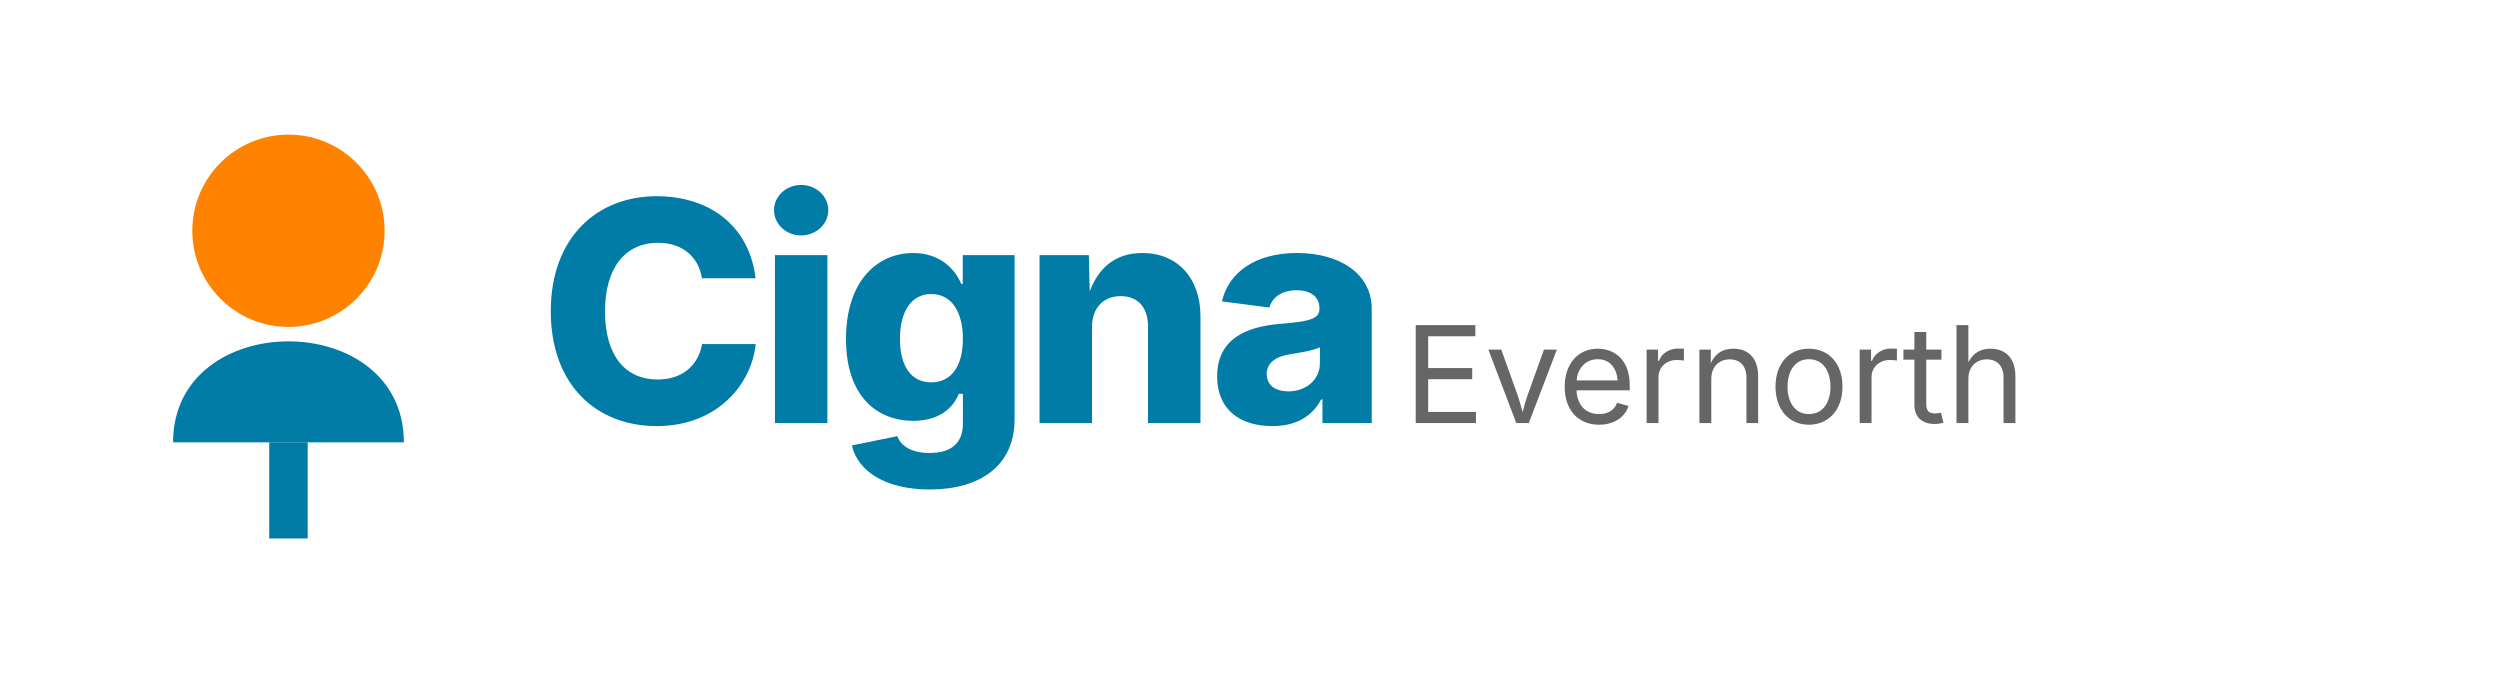
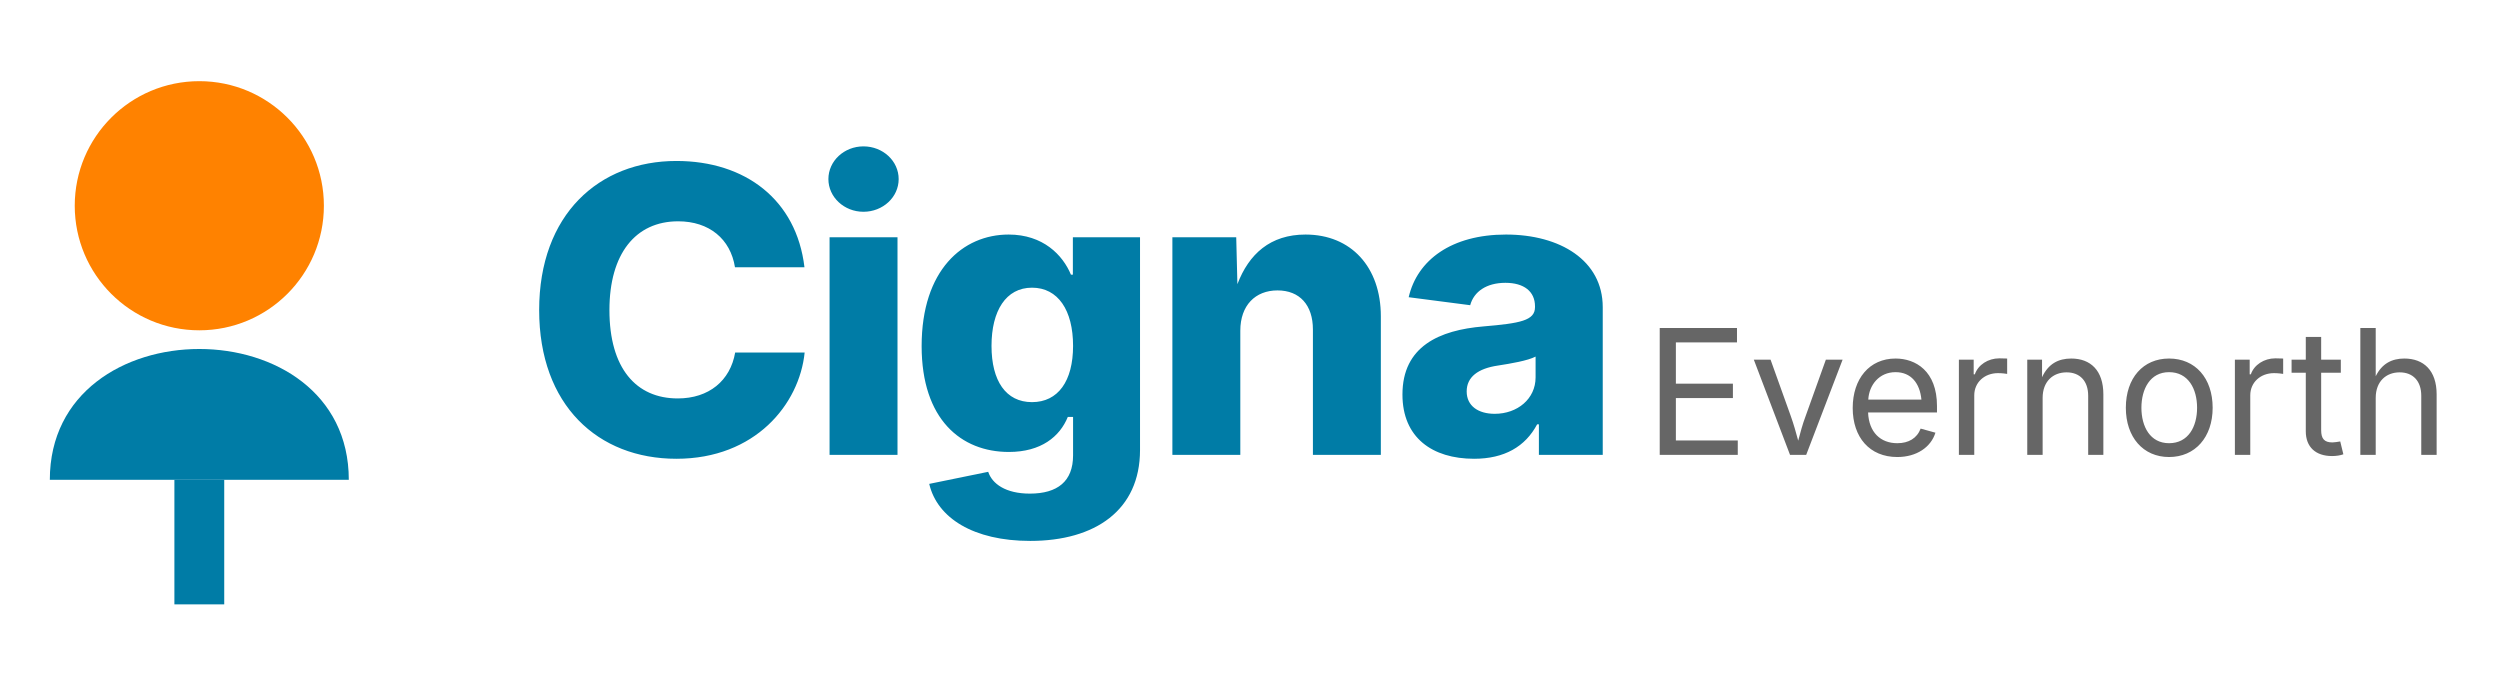
- <svg xmlns="http://www.w3.org/2000/svg" viewBox="0 0 260 70" width="260" height="70">
+ <svg xmlns="http://www.w3.org/2000/svg" viewBox="14 9 200.688 51" width="260" height="70">
  <g transform="translate(10, 10)">
    <circle cx="20" cy="14" r="10" fill="#FF8200" />
    <path d="M 8 36 C 8 22 32 22 32 36 Z" fill="#007CA6" />
    <path d="M 18 36 L 18 46 H 22 L 22 36 Z" fill="#007CA6" />
  </g>
  <text x="56" y="44" font-family="'Inter', Arial, sans-serif" font-weight="800" font-size="32" fill="#007CA6" letter-spacing="-1">Cigna</text>
  <text x="146" y="44" font-family="'Inter', Arial, sans-serif" font-weight="400" font-size="14" fill="#666666">Evernorth</text>
</svg>
